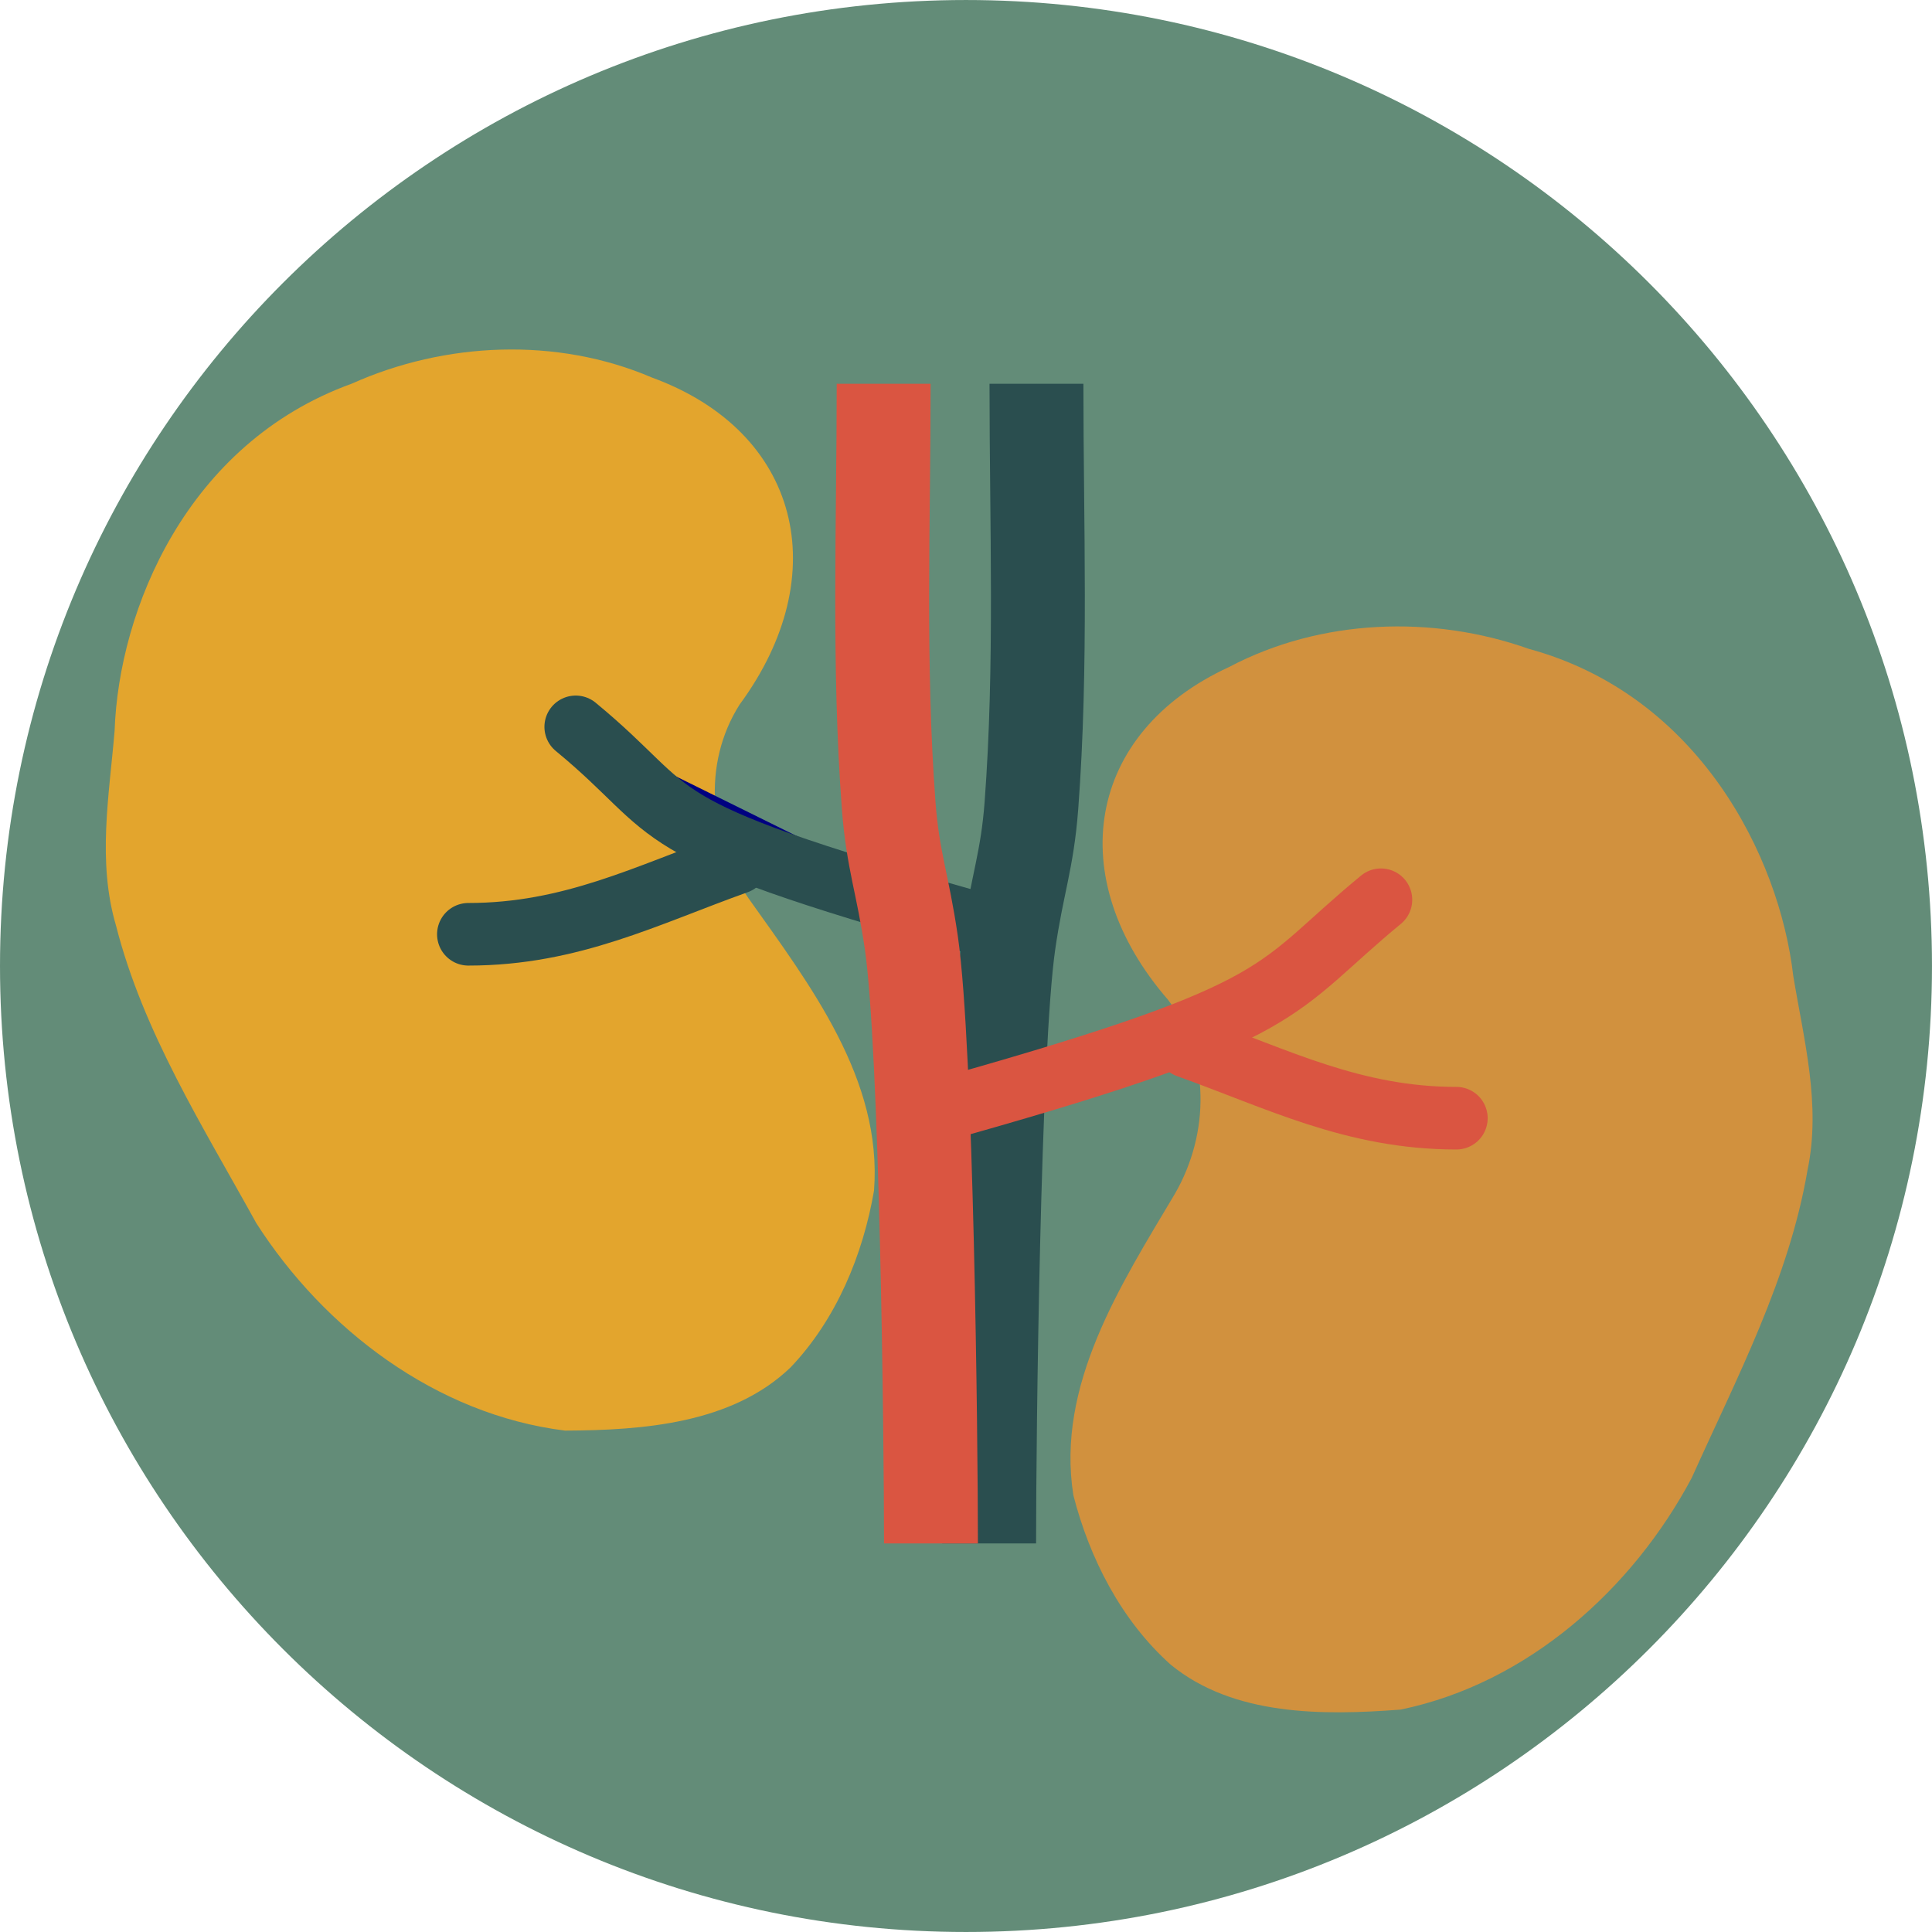
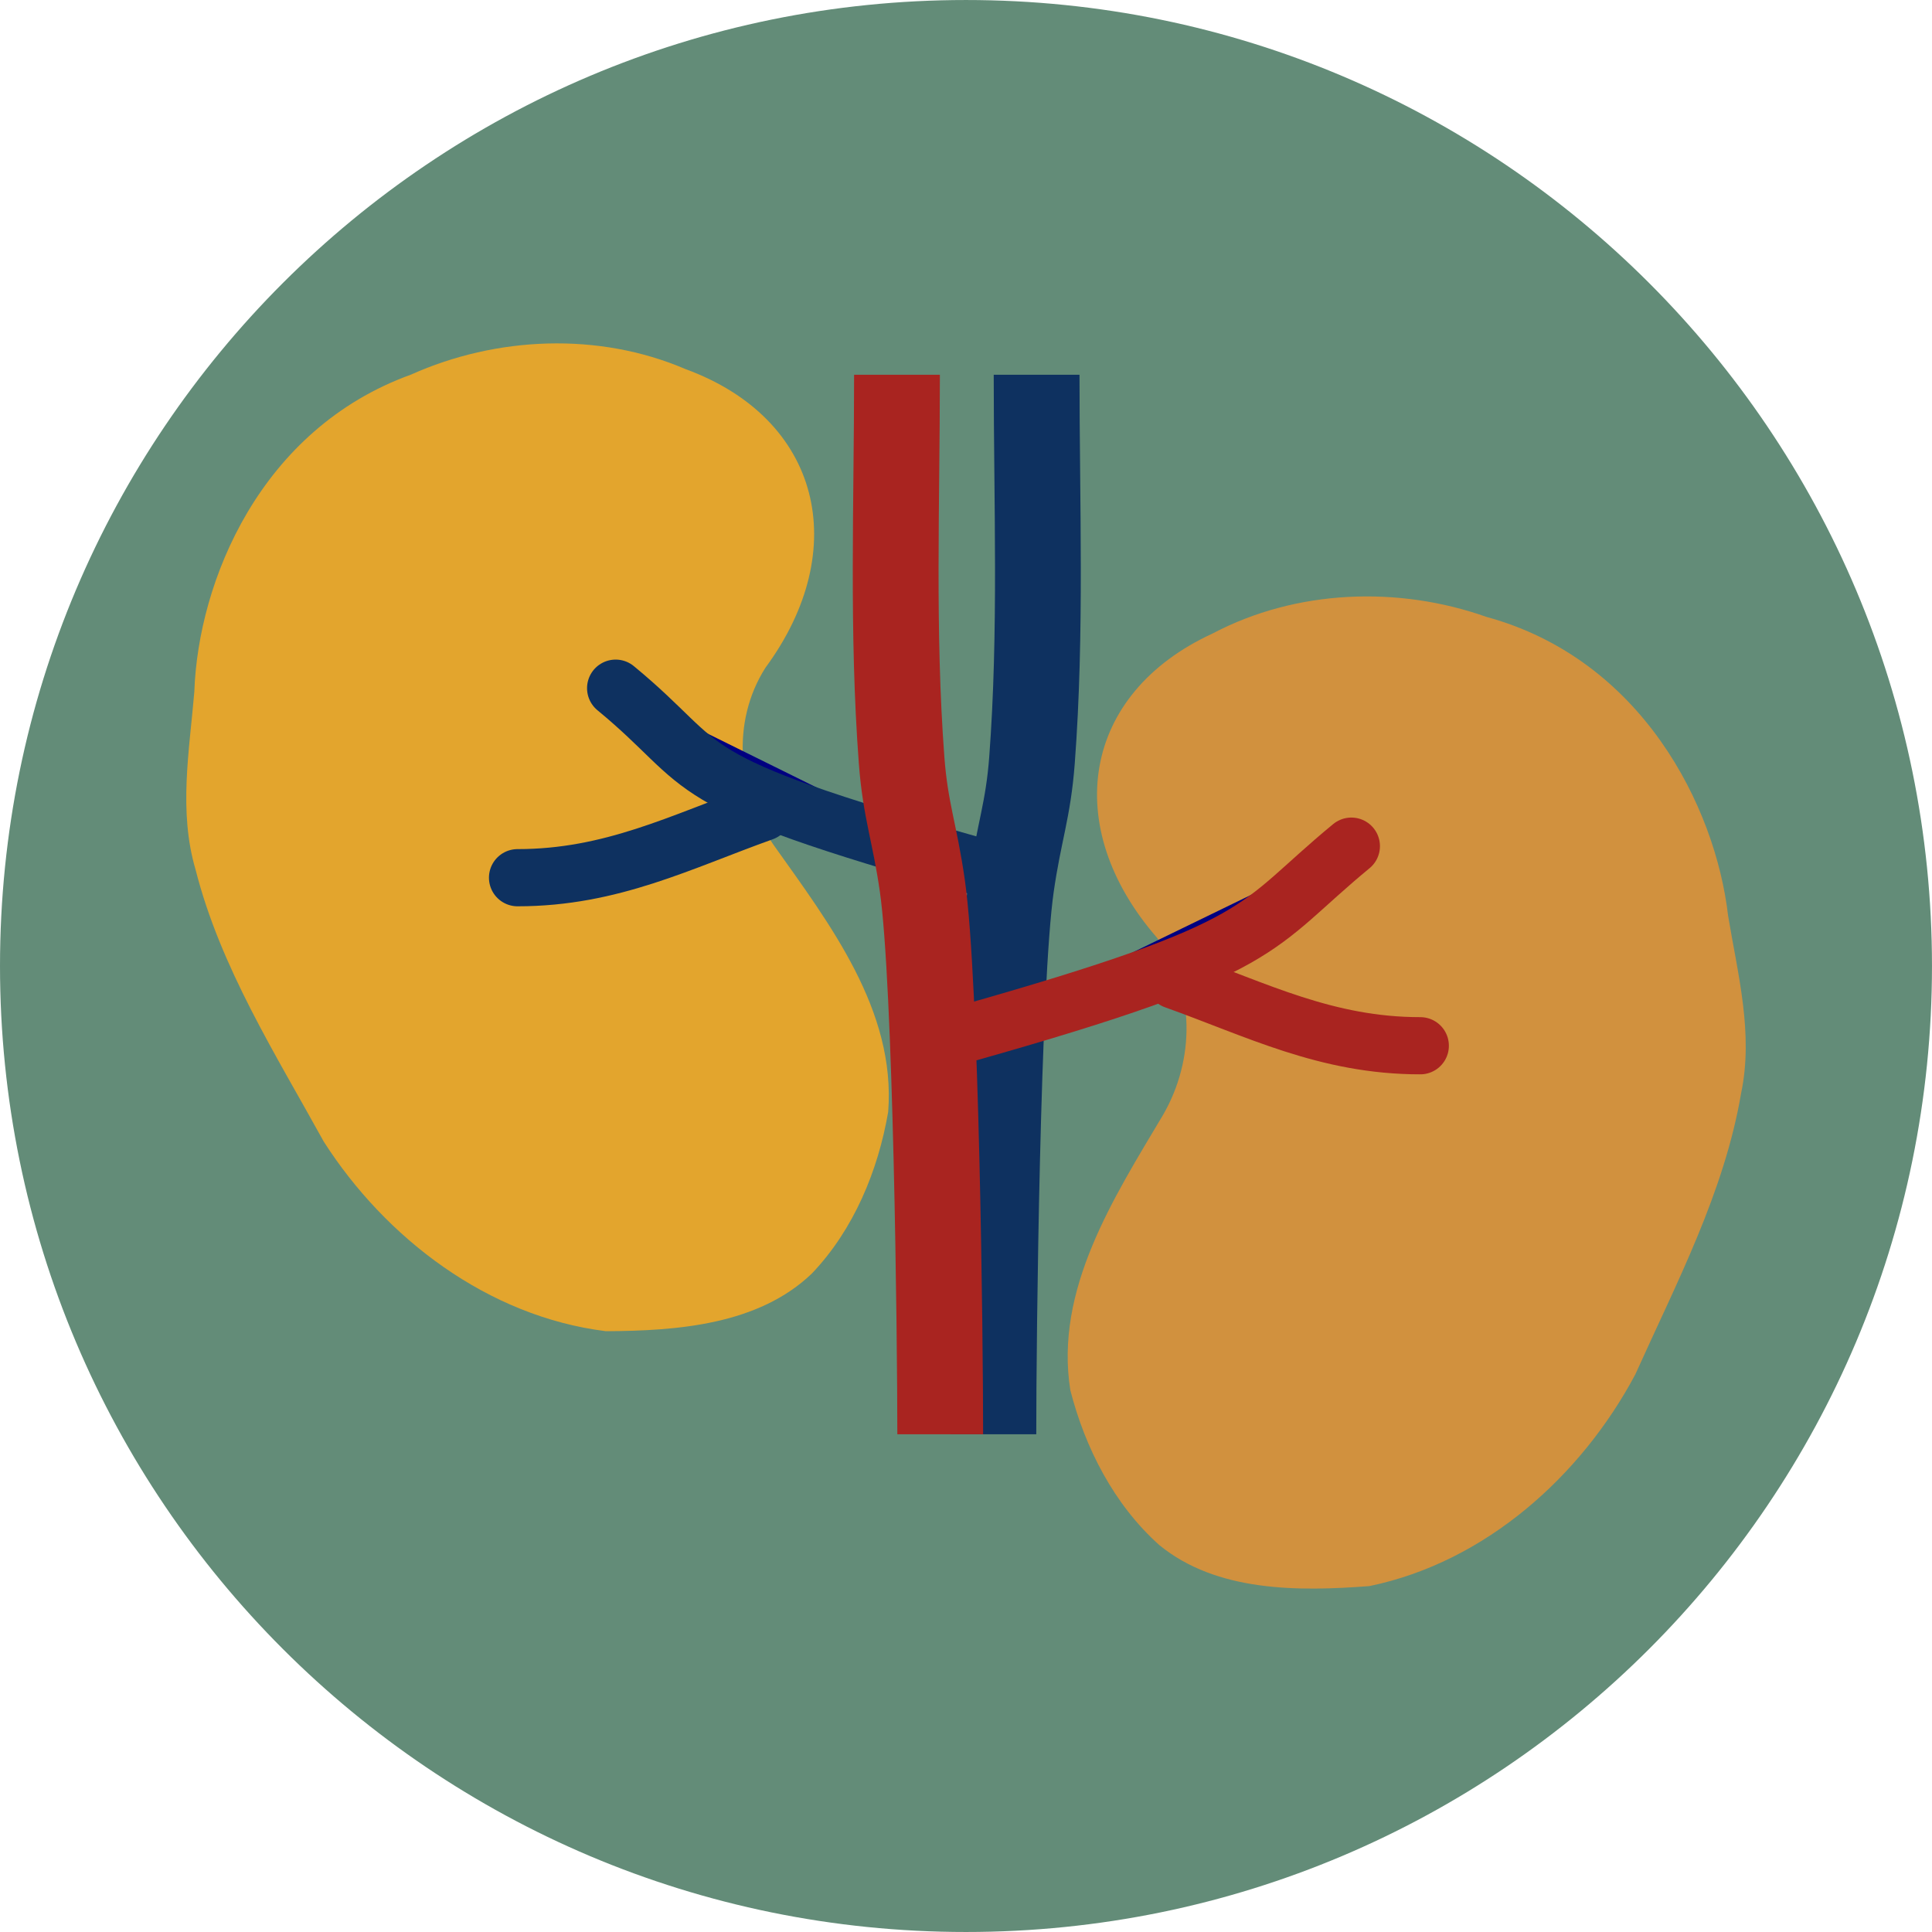
<svg xmlns="http://www.w3.org/2000/svg" width="93.153mm" height="93.153mm" viewBox="0 0 93.153 93.153" version="1.1" id="svg3348">
  <defs id="defs3345" />
  <g id="layer1" transform="translate(-65.83682,-85.29346)">
    <circle style="fill:#638c78;fill-opacity:1;stroke:none;stroke-width:2.963;stroke-opacity:1" id="path3820" cx="112.413" cy="131.87" r="46.576" />
-     <g id="g6972" transform="matrix(1.005951,0,0,1.005951,-196.1954,318.1859)">
-       <path style="fill:#e3a52d;fill-opacity:1;stroke:none;stroke-width:1.254px;stroke-linecap:butt;stroke-linejoin:miter;stroke-opacity:1" d="m 291.728,-213.42 c -4.564,-1.953 -9.915,-1.709 -14.384,0.294 -7.924,2.863 -11.17,10.861 -11.369,16.643 -0.259,3.104 -0.838,6.262 0.068,9.333 1.3,5.112 4.186,9.656 6.722,14.259 3.24,5.064 8.609,9.18 14.802,9.946 3.75,-0.016 8.005,-0.337 10.806,-3.028 2.202,-2.31 3.471,-5.399 4.001,-8.474 0.41,-5.323 -3.062,-9.852 -6.016,-14.013 -1.893,-2.742 -2.236,-6.435 -0.424,-9.288 4.582,-6.223 2.895,-13.081 -4.206,-15.671 z" id="path1203-3-2-0-5-1" />
-       <path style="fill:#d1913e;fill-opacity:1;stroke:none;stroke-width:1.254px;stroke-linecap:butt;stroke-linejoin:miter;stroke-opacity:1" d="m 319.4,-199.548 c 4.392,-2.315 9.745,-2.502 14.361,-0.866 8.129,2.215 12.009,9.926 12.673,15.673 0.508,3.073 1.34,6.174 0.684,9.308 -0.883,5.2 -3.395,9.962 -5.551,14.754 -2.822,5.308 -7.842,9.844 -13.952,11.106 -3.739,0.286 -8.007,0.309 -11.014,-2.148 -2.381,-2.125 -3.895,-5.102 -4.671,-8.124 -0.837,-5.273 2.258,-10.067 4.867,-14.452 1.666,-2.885 1.71,-6.595 -0.326,-9.292 -5.069,-5.834 -3.94,-12.806 2.93,-15.959 z" id="path1203-3-0-8-6-9-2" />
-       <path style="fill:#000080;fill-opacity:1;stroke:#2a4e4f;stroke-width:4.5;stroke-linecap:butt;stroke-linejoin:miter;stroke-miterlimit:4;stroke-dasharray:none;stroke-opacity:1" d="m 307.892,-157.537 c 0,-5.116 0.207,-23.695 0.939,-28.782 0.406,-2.819 0.888,-3.938 1.087,-6.579 0.506,-6.719 0.242,-13.491 0.242,-20.221" id="path233-62-2-97-3-2-9" />
-       <path style="fill:#000080;fill-opacity:1;stroke:#2a4e4f;stroke-width:3;stroke-linecap:round;stroke-linejoin:miter;stroke-miterlimit:4;stroke-dasharray:none;stroke-opacity:1" d="m 306.92,-187.365 c -16.194,-4.577 -13.584,-4.98 -18.843,-9.311" id="path235-9-7-36-2-2-3" />
-       <path style="fill:#000080;fill-opacity:1;stroke:#2a4e4f;stroke-width:3;stroke-linecap:round;stroke-linejoin:miter;stroke-miterlimit:4;stroke-dasharray:none;stroke-opacity:1" d="m 295.815,-190.163 c -4.321,1.544 -7.954,3.429 -12.884,3.429" id="path237-1-0-1-0-8-1" />
-       <path style="fill:none;fill-opacity:1;stroke:#da5541;stroke-width:4.5;stroke-linecap:butt;stroke-linejoin:miter;stroke-miterlimit:4;stroke-dasharray:none;stroke-opacity:1" d="m 305.104,-157.537 c 0,-5.116 -0.207,-23.695 -0.939,-28.782 -0.406,-2.819 -0.888,-3.938 -1.087,-6.579 -0.506,-6.719 -0.242,-13.491 -0.242,-20.221" id="path233-62-2-9-2-6-9-9" />
-       <path style="fill:none;stroke:#da5541;stroke-width:3;stroke-linecap:round;stroke-linejoin:miter;stroke-miterlimit:4;stroke-dasharray:none;stroke-opacity:1" d="m 306.398,-178.54 c 16.194,-4.577 15.015,-5.518 20.273,-9.849" id="path235-9-7-3-9-1-7-4" />
-       <path style="fill:#000080;stroke:#da5541;stroke-width:3;stroke-linecap:round;stroke-linejoin:miter;stroke-miterlimit:4;stroke-dasharray:none;stroke-opacity:1" d="m 317.403,-181.348 c 4.321,1.544 7.954,3.429 12.884,3.429" id="path237-1-0-6-3-5-3-7" />
+     <g id="g11431-7" transform="matrix(0.9191323,0,0,0.9191323,-169.2604,299.246)">
+       <path style="fill:#e3a52d;fill-opacity:1;stroke:none;stroke-width:1.254px;stroke-linecap:butt;stroke-linejoin:miter;stroke-opacity:1" d="m 291.728,-213.42 c -4.564,-1.953 -9.915,-1.709 -14.384,0.294 -7.924,2.863 -11.17,10.861 -11.369,16.643 -0.259,3.104 -0.838,6.262 0.068,9.333 1.3,5.112 4.186,9.656 6.722,14.259 3.24,5.064 8.609,9.18 14.802,9.946 3.75,-0.016 8.005,-0.337 10.806,-3.028 2.202,-2.31 3.471,-5.399 4.001,-8.474 0.41,-5.323 -3.062,-9.852 -6.016,-14.013 -1.893,-2.742 -2.236,-6.435 -0.424,-9.288 4.582,-6.223 2.895,-13.081 -4.206,-15.671 z" id="path1203-3-2-0-5" />
+       <path style="fill:#d1913e;fill-opacity:1;stroke:none;stroke-width:1.254px;stroke-linecap:butt;stroke-linejoin:miter;stroke-opacity:1" d="m 319.4,-199.548 c 4.392,-2.315 9.745,-2.502 14.361,-0.866 8.129,2.215 12.009,9.926 12.673,15.673 0.508,3.073 1.34,6.174 0.684,9.308 -0.883,5.2 -3.395,9.962 -5.551,14.754 -2.822,5.308 -7.842,9.844 -13.952,11.106 -3.739,0.286 -8.007,0.309 -11.014,-2.148 -2.381,-2.125 -3.895,-5.102 -4.671,-8.124 -0.837,-5.273 2.258,-10.067 4.867,-14.452 1.666,-2.885 1.71,-6.595 -0.326,-9.292 -5.069,-5.834 -3.94,-12.806 2.93,-15.959 z" id="path1203-3-0-8-6-9" />
+       <path style="fill:#000080;fill-opacity:1;stroke:#0e3160;stroke-width:4.5;stroke-linecap:butt;stroke-linejoin:miter;stroke-miterlimit:4;stroke-dasharray:none;stroke-opacity:1" d="m 307.892,-157.537 c 0,-5.116 0.207,-23.695 0.939,-28.782 0.406,-2.819 0.888,-3.938 1.087,-6.579 0.506,-6.719 0.242,-13.491 0.242,-20.221" id="path233-62-2-97-3-2" />
+       <path style="fill:#000080;fill-opacity:1;stroke:#0e3160;stroke-width:3;stroke-linecap:round;stroke-linejoin:miter;stroke-miterlimit:4;stroke-dasharray:none;stroke-opacity:1" d="m 306.92,-187.365 c -16.194,-4.577 -13.584,-4.98 -18.843,-9.311" id="path235-9-7-36-2-2" />
+       <path style="fill:#000080;fill-opacity:1;stroke:#0e3160;stroke-width:3;stroke-linecap:round;stroke-linejoin:miter;stroke-miterlimit:4;stroke-dasharray:none;stroke-opacity:1" d="m 295.815,-190.163 c -4.321,1.544 -7.954,3.429 -12.884,3.429" id="path237-1-0-1-0-8" />
+       <path style="fill:#000080;fill-opacity:1;stroke:#a92420;stroke-width:4.5;stroke-linecap:butt;stroke-linejoin:miter;stroke-miterlimit:4;stroke-dasharray:none;stroke-opacity:1" d="m 305.104,-157.537 c 0,-5.116 -0.207,-23.695 -0.939,-28.782 -0.406,-2.819 -0.888,-3.938 -1.087,-6.579 -0.506,-6.719 -0.242,-13.491 -0.242,-20.221" id="path233-62-2-9-2-6-9" />
+       <path style="fill:#000080;stroke:#a92420;stroke-width:3;stroke-linecap:round;stroke-linejoin:miter;stroke-miterlimit:4;stroke-dasharray:none;stroke-opacity:1" d="m 306.398,-178.54 c 16.194,-4.577 15.015,-5.518 20.273,-9.849" id="path235-9-7-3-9-1-7" />
+       <path style="fill:#000080;stroke:#a92420;stroke-width:3;stroke-linecap:round;stroke-linejoin:miter;stroke-miterlimit:4;stroke-dasharray:none;stroke-opacity:1" d="m 317.403,-181.348 c 4.321,1.544 7.954,3.429 12.884,3.429" id="path237-1-0-6-3-5-3" />
    </g>
  </g>
</svg>
